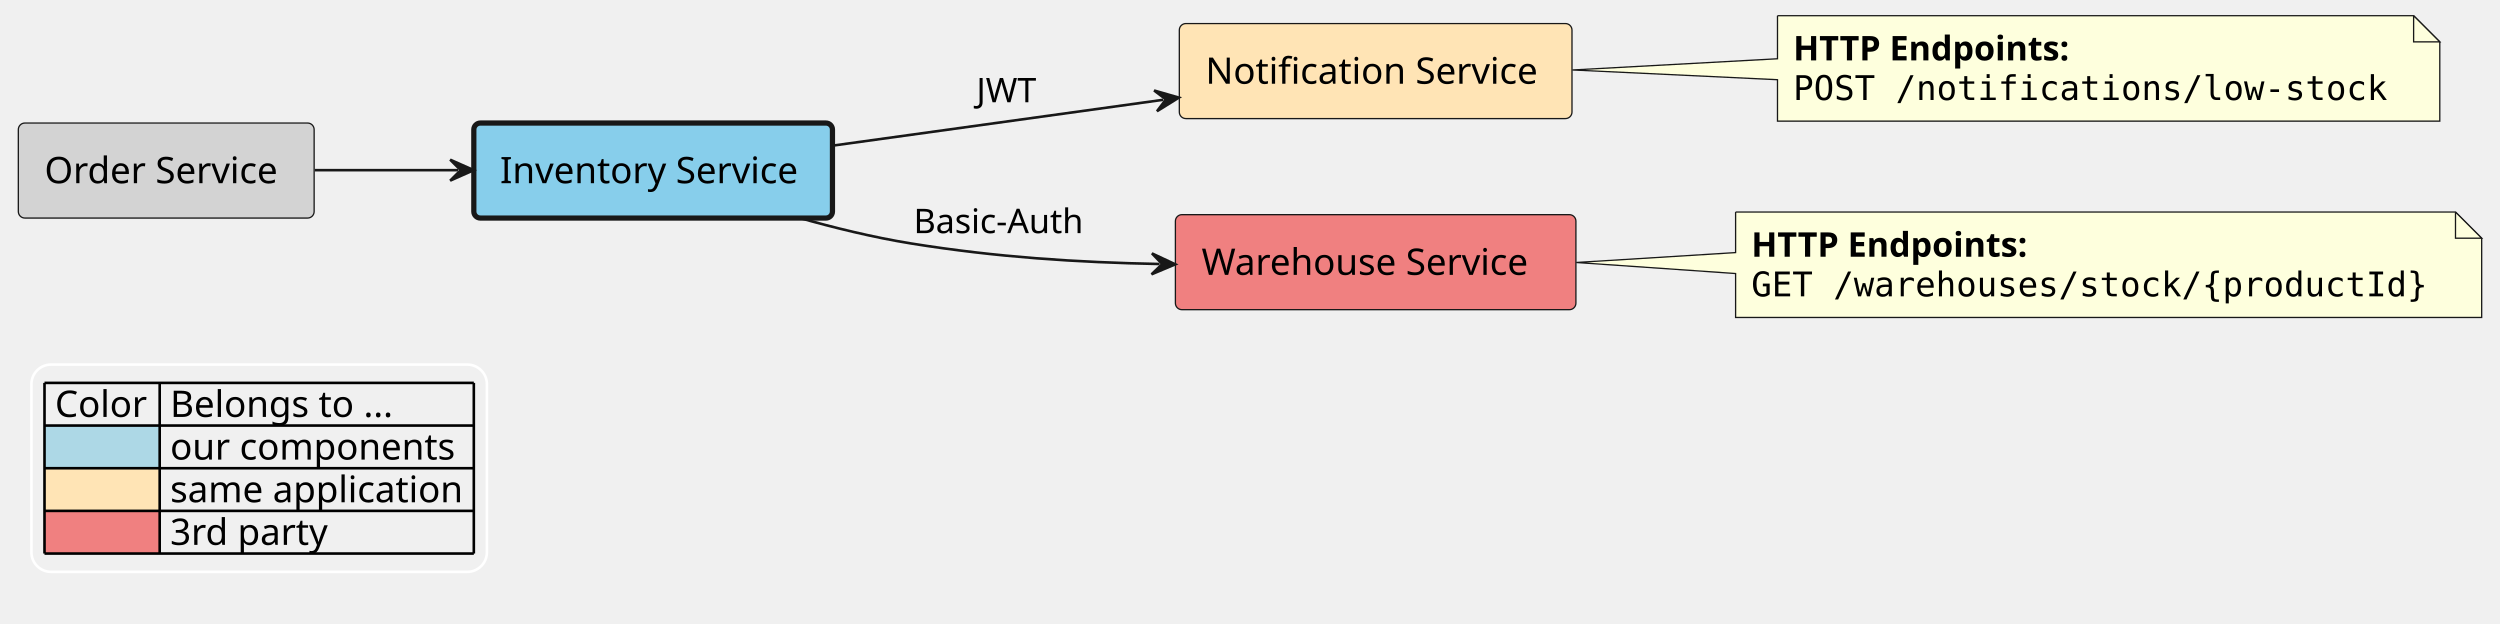
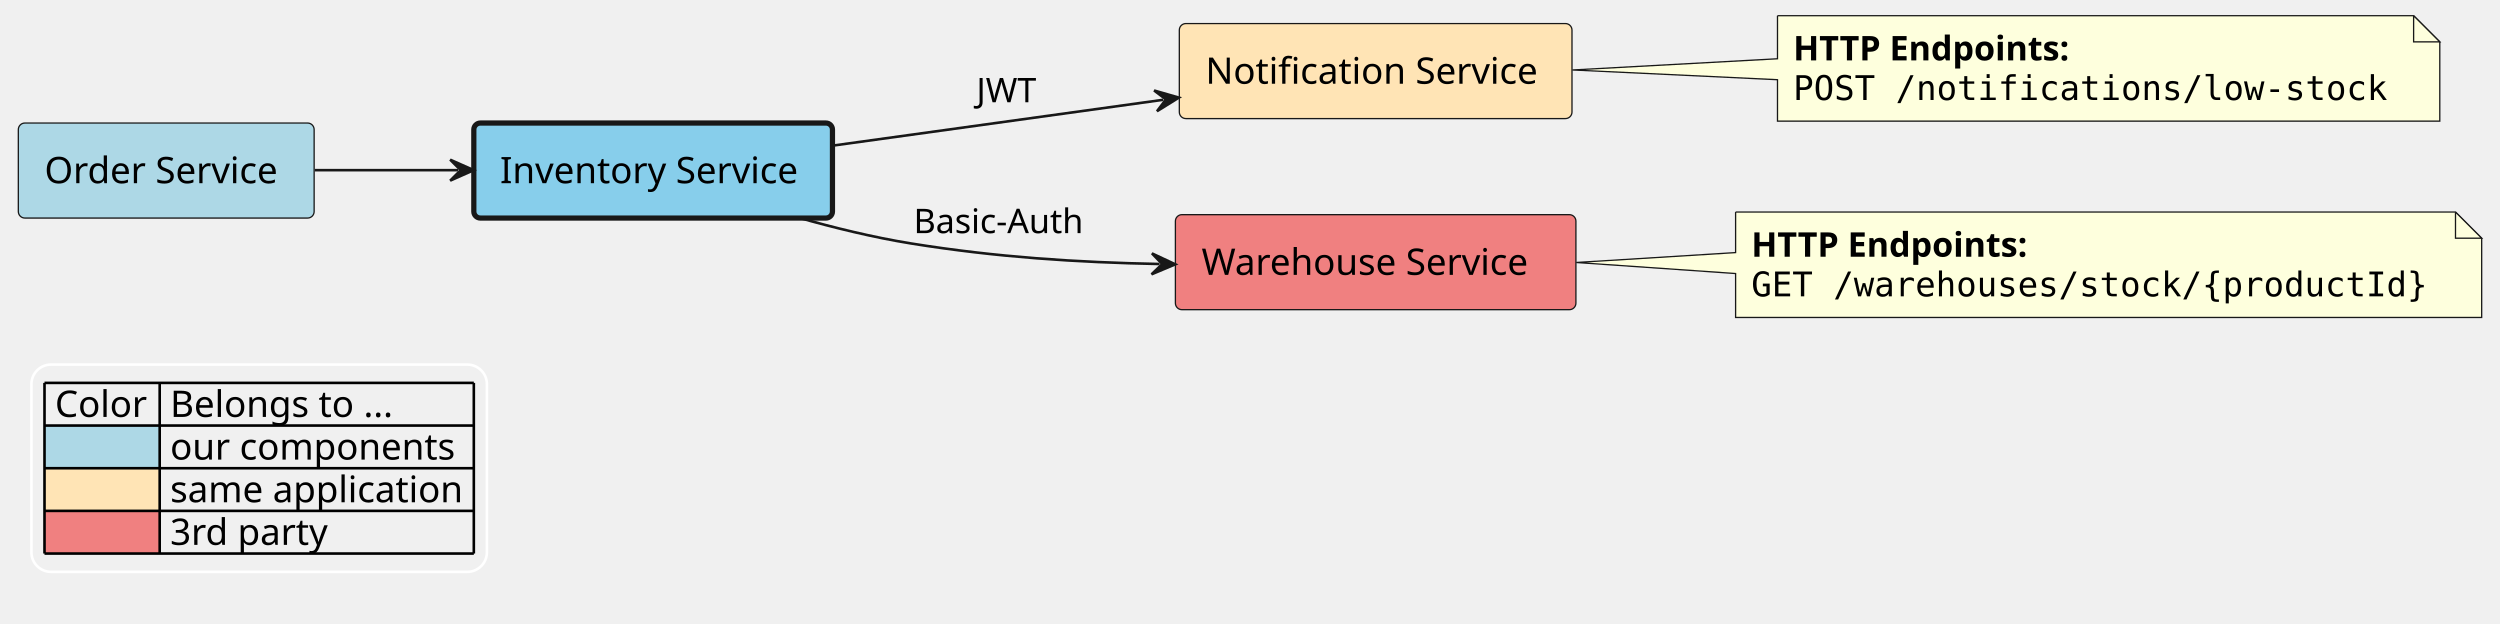
<svg xmlns="http://www.w3.org/2000/svg" contentStyleType="text/css" height="238px" preserveAspectRatio="none" style="width:955px;height:238px;background:#FFFFFF;" version="1.1" viewBox="0 0 955 238" width="955px" zoomAndPan="magnify">
  <defs />
  <g>
    <g id="elem_application__team__order_service">
-       <rect fill="#D3D3D3" height="36.297" rx="2.5" ry="2.5" style="stroke:#181818;stroke-width:0.5;" width="113" x="7" y="47" />
+       <rect fill="#ADD8E6" height="36.297" rx="2.5" ry="2.5" style="stroke:#181818;stroke-width:0.5;" width="113" x="7" y="47" />
      <text fill="#000000" font-family="sans-serif" font-size="14" lengthAdjust="spacing" textLength="93" x="17" y="69.995">Order Service</text>
    </g>
    <g id="elem_application__team__inventory_service">
      <rect fill="#87CEEB" height="36.297" rx="2.5" ry="2.5" style="stroke:#181818;stroke-width:2.0;" width="137" x="181" y="47" />
      <text fill="#000000" font-family="sans-serif" font-size="14" lengthAdjust="spacing" textLength="117" x="191" y="69.995">Inventory Service</text>
    </g>
    <g id="elem_application__notification_service">
      <rect fill="#FFE4B5" height="36.297" rx="2.5" ry="2.5" style="stroke:#181818;stroke-width:0.5;" width="150" x="450.5" y="9" />
      <text fill="#000000" font-family="sans-serif" font-size="14" lengthAdjust="spacing" textLength="130" x="460.5" y="31.995">Notification Service</text>
    </g>
    <g id="elem_GMN5">
      <path d="M679,6 L679,22.45 L600.63,26.73 L679,30.45 L679,46.266 A0,0 0 0 0 679,46.266 L932,46.266 A0,0 0 0 0 932,46.266 L932,16 L922,6 L679,6 A0,0 0 0 0 679,6 " fill="#FEFFDD" style="stroke:#181818;stroke-width:0.5;" />
      <path d="M922,6 L922,16 L932,16 L922,6 " fill="#FEFFDD" style="stroke:#181818;stroke-width:0.5;" />
      <text fill="#000000" font-family="sans-serif" font-size="13" font-weight="bold" lengthAdjust="spacing" textLength="121" x="685" y="23.067">HTTP Endpoints:</text>
      <text fill="#000000" font-family="monospace" font-size="13" lengthAdjust="spacing" textLength="232" x="685" y="38.2">POST /notifications/low-stock</text>
    </g>
    <g id="elem_third_party__warehouse_service">
      <rect fill="#F08080" height="36.297" rx="2.5" ry="2.5" style="stroke:#181818;stroke-width:0.5;" width="153" x="449" y="82" />
      <text fill="#000000" font-family="sans-serif" font-size="14" lengthAdjust="spacing" textLength="133" x="459" y="104.995">Warehouse Service</text>
    </g>
    <g id="elem_GMN9">
      <path d="M663,81 L663,96.49 L602.1,100.27 L663,104.49 L663,121.266 A0,0 0 0 0 663,121.266 L948,121.266 A0,0 0 0 0 948,121.266 L948,91 L938,81 L663,81 A0,0 0 0 0 663,81 " fill="#FEFFDD" style="stroke:#181818;stroke-width:0.5;" />
      <path d="M938,81 L938,91 L948,91 L938,81 " fill="#FEFFDD" style="stroke:#181818;stroke-width:0.5;" />
      <text fill="#000000" font-family="sans-serif" font-size="13" font-weight="bold" lengthAdjust="spacing" textLength="121" x="669" y="98.067">HTTP Endpoints:</text>
      <text fill="#000000" font-family="monospace" font-size="13" lengthAdjust="spacing" textLength="264" x="669" y="113.2">GET /warehouses/stock/{productId}</text>
    </g>
    <g id="link_application__team__order_service_application__team__inventory_service">
      <path d="M120.21,65 C139.35,65 154.99,65 174.97,65 " fill="none" id="application__team__order_service-to-application__team__inventory_service" style="stroke:#181818;stroke-width:1.0;" />
      <polygon fill="#181818" points="180.97,65,171.97,61,175.97,65,171.97,69,180.97,65" style="stroke:#181818;stroke-width:1.0;" />
    </g>
    <g id="link_application__team__inventory_service_application__notification_service">
      <path d="M318.23,55.61 C358.32,50.05 403.217,43.824 444.387,38.114 " fill="none" id="application__team__inventory_service-to-application__notification_service" style="stroke:#181818;stroke-width:1.0;" />
      <polygon fill="#181818" points="450.33,37.29,440.866,34.564,445.377,37.977,441.965,42.489,450.33,37.29" style="stroke:#181818;stroke-width:1.0;" />
      <text fill="#000000" font-family="sans-serif" font-size="13" lengthAdjust="spacing" textLength="21" x="373" y="39.067">JWT</text>
    </g>
    <g id="link_application__team__inventory_service_third_party__warehouse_service">
      <path d="M304.64,83.04 C318.62,87.01 333.74,90.7 348,93 C380.85,98.29 411.561,100.232 442.961,100.852 " fill="none" id="application__team__inventory_service-to-third_party__warehouse_service" style="stroke:#181818;stroke-width:1.0;" />
      <polygon fill="#181818" points="448.96,100.97,440.041,96.793,443.961,100.871,439.883,104.791,448.96,100.97" style="stroke:#181818;stroke-width:1.0;" />
      <text fill="#000000" font-family="sans-serif" font-size="13" lengthAdjust="spacing" textLength="69" x="349" y="89.067">Basic-Auth</text>
    </g>
    <rect fill="none" height="79.188" id="_legend" rx="7.5" ry="7.5" style="stroke:#FFFFFF;stroke-width:1.0;" width="174" x="12" y="139.266" />
    <text fill="#000000" font-family="sans-serif" font-size="14" lengthAdjust="spacing" textLength="36" x="21" y="159.261">Color</text>
    <text fill="#000000" font-family="sans-serif" font-size="14" lengthAdjust="spacing" textLength="91" x="65" y="159.261">Belongs to ...</text>
    <rect fill="#ADD8E6" height="16.297" style="stroke:none;stroke-width:1.0;" width="44" x="17" y="162.562" />
    <text fill="#000000" font-family="sans-serif" font-size="14" lengthAdjust="spacing" textLength="4" x="17" y="175.558"> </text>
    <text fill="#000000" font-family="sans-serif" font-size="14" lengthAdjust="spacing" textLength="115" x="65" y="175.558">our components</text>
    <rect fill="#FFE4B5" height="16.297" style="stroke:none;stroke-width:1.0;" width="44" x="17" y="178.859" />
    <text fill="#000000" font-family="sans-serif" font-size="14" lengthAdjust="spacing" textLength="4" x="17" y="191.855"> </text>
    <text fill="#000000" font-family="sans-serif" font-size="14" lengthAdjust="spacing" textLength="116" x="65" y="191.855">same application</text>
    <rect fill="#F08080" height="16.297" style="stroke:none;stroke-width:1.0;" width="44" x="17" y="195.156" />
    <text fill="#000000" font-family="sans-serif" font-size="14" lengthAdjust="spacing" textLength="4" x="17" y="208.151"> </text>
    <text fill="#000000" font-family="sans-serif" font-size="14" lengthAdjust="spacing" textLength="61" x="65" y="208.151">3rd party</text>
    <line style="stroke:#000000;stroke-width:1.0;" x1="17" x2="181" y1="146.266" y2="146.266" />
    <line style="stroke:#000000;stroke-width:1.0;" x1="17" x2="181" y1="162.562" y2="162.562" />
    <line style="stroke:#000000;stroke-width:1.0;" x1="17" x2="181" y1="178.859" y2="178.859" />
    <line style="stroke:#000000;stroke-width:1.0;" x1="17" x2="181" y1="195.156" y2="195.156" />
    <line style="stroke:#000000;stroke-width:1.0;" x1="17" x2="181" y1="211.453" y2="211.453" />
    <line style="stroke:#000000;stroke-width:1.0;" x1="17" x2="17" y1="146.266" y2="211.453" />
    <line style="stroke:#000000;stroke-width:1.0;" x1="61" x2="61" y1="146.266" y2="211.453" />
    <line style="stroke:#000000;stroke-width:1.0;" x1="181" x2="181" y1="146.266" y2="211.453" />
  </g>
</svg>
